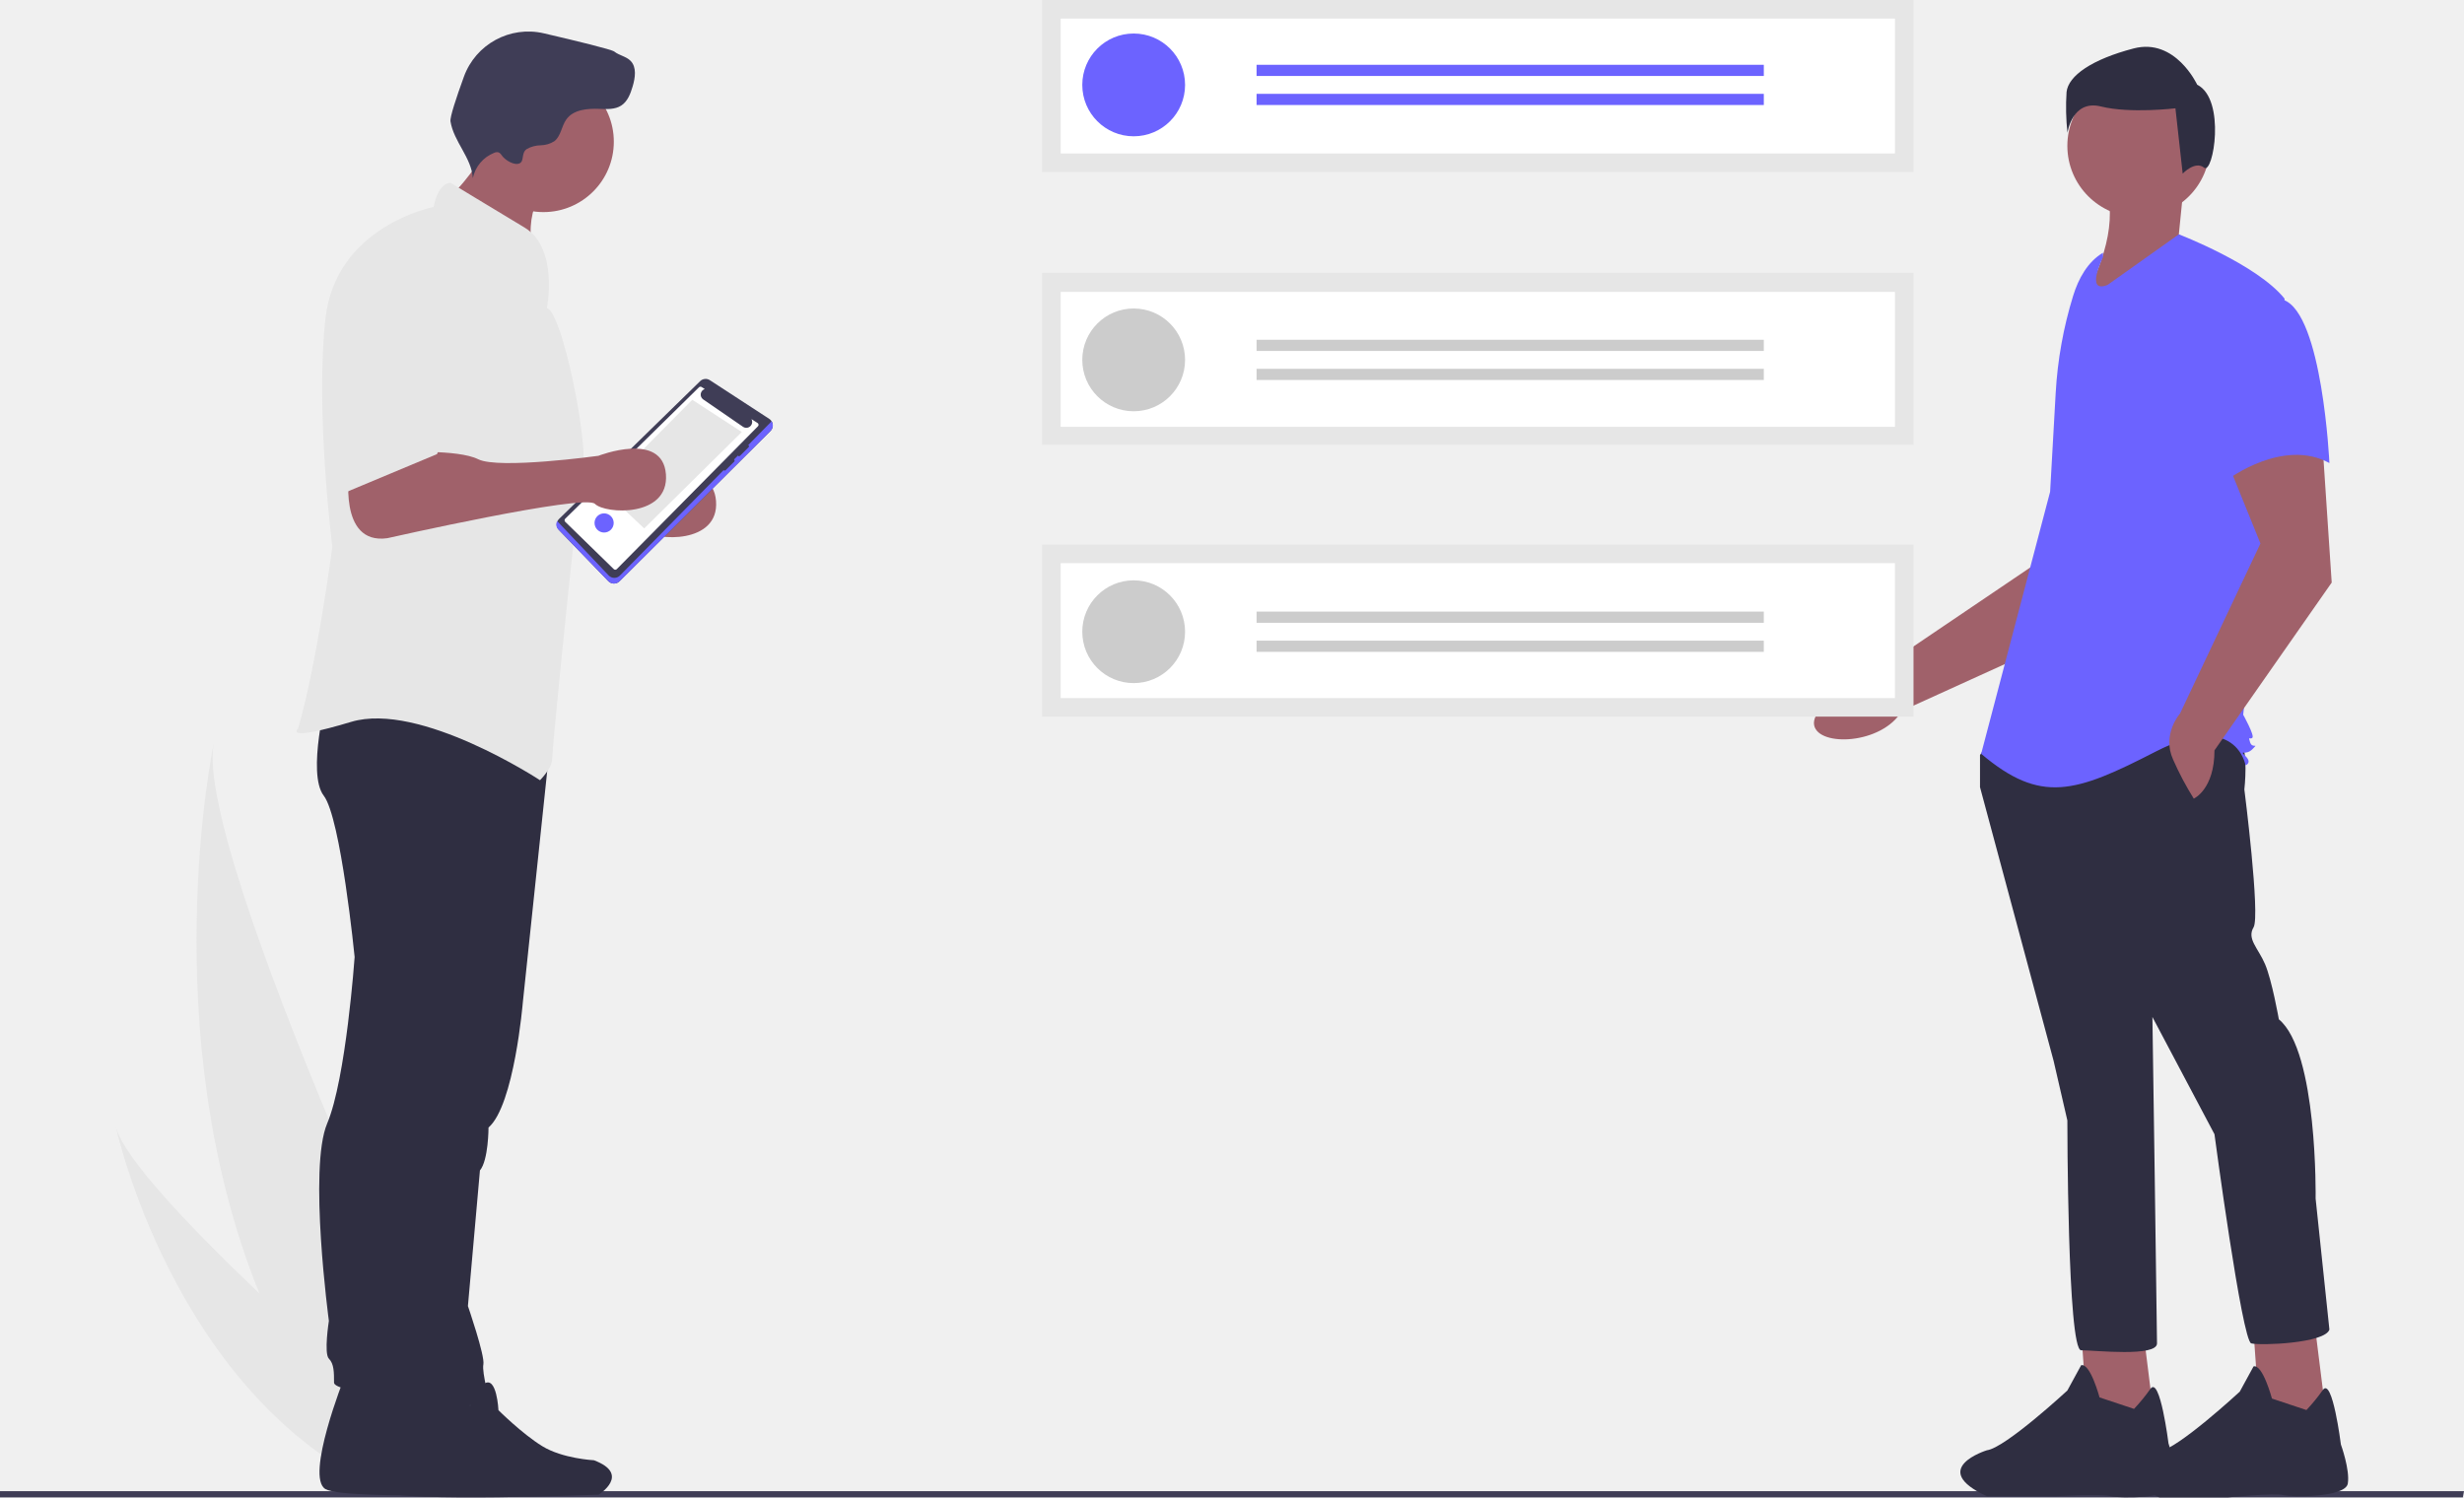
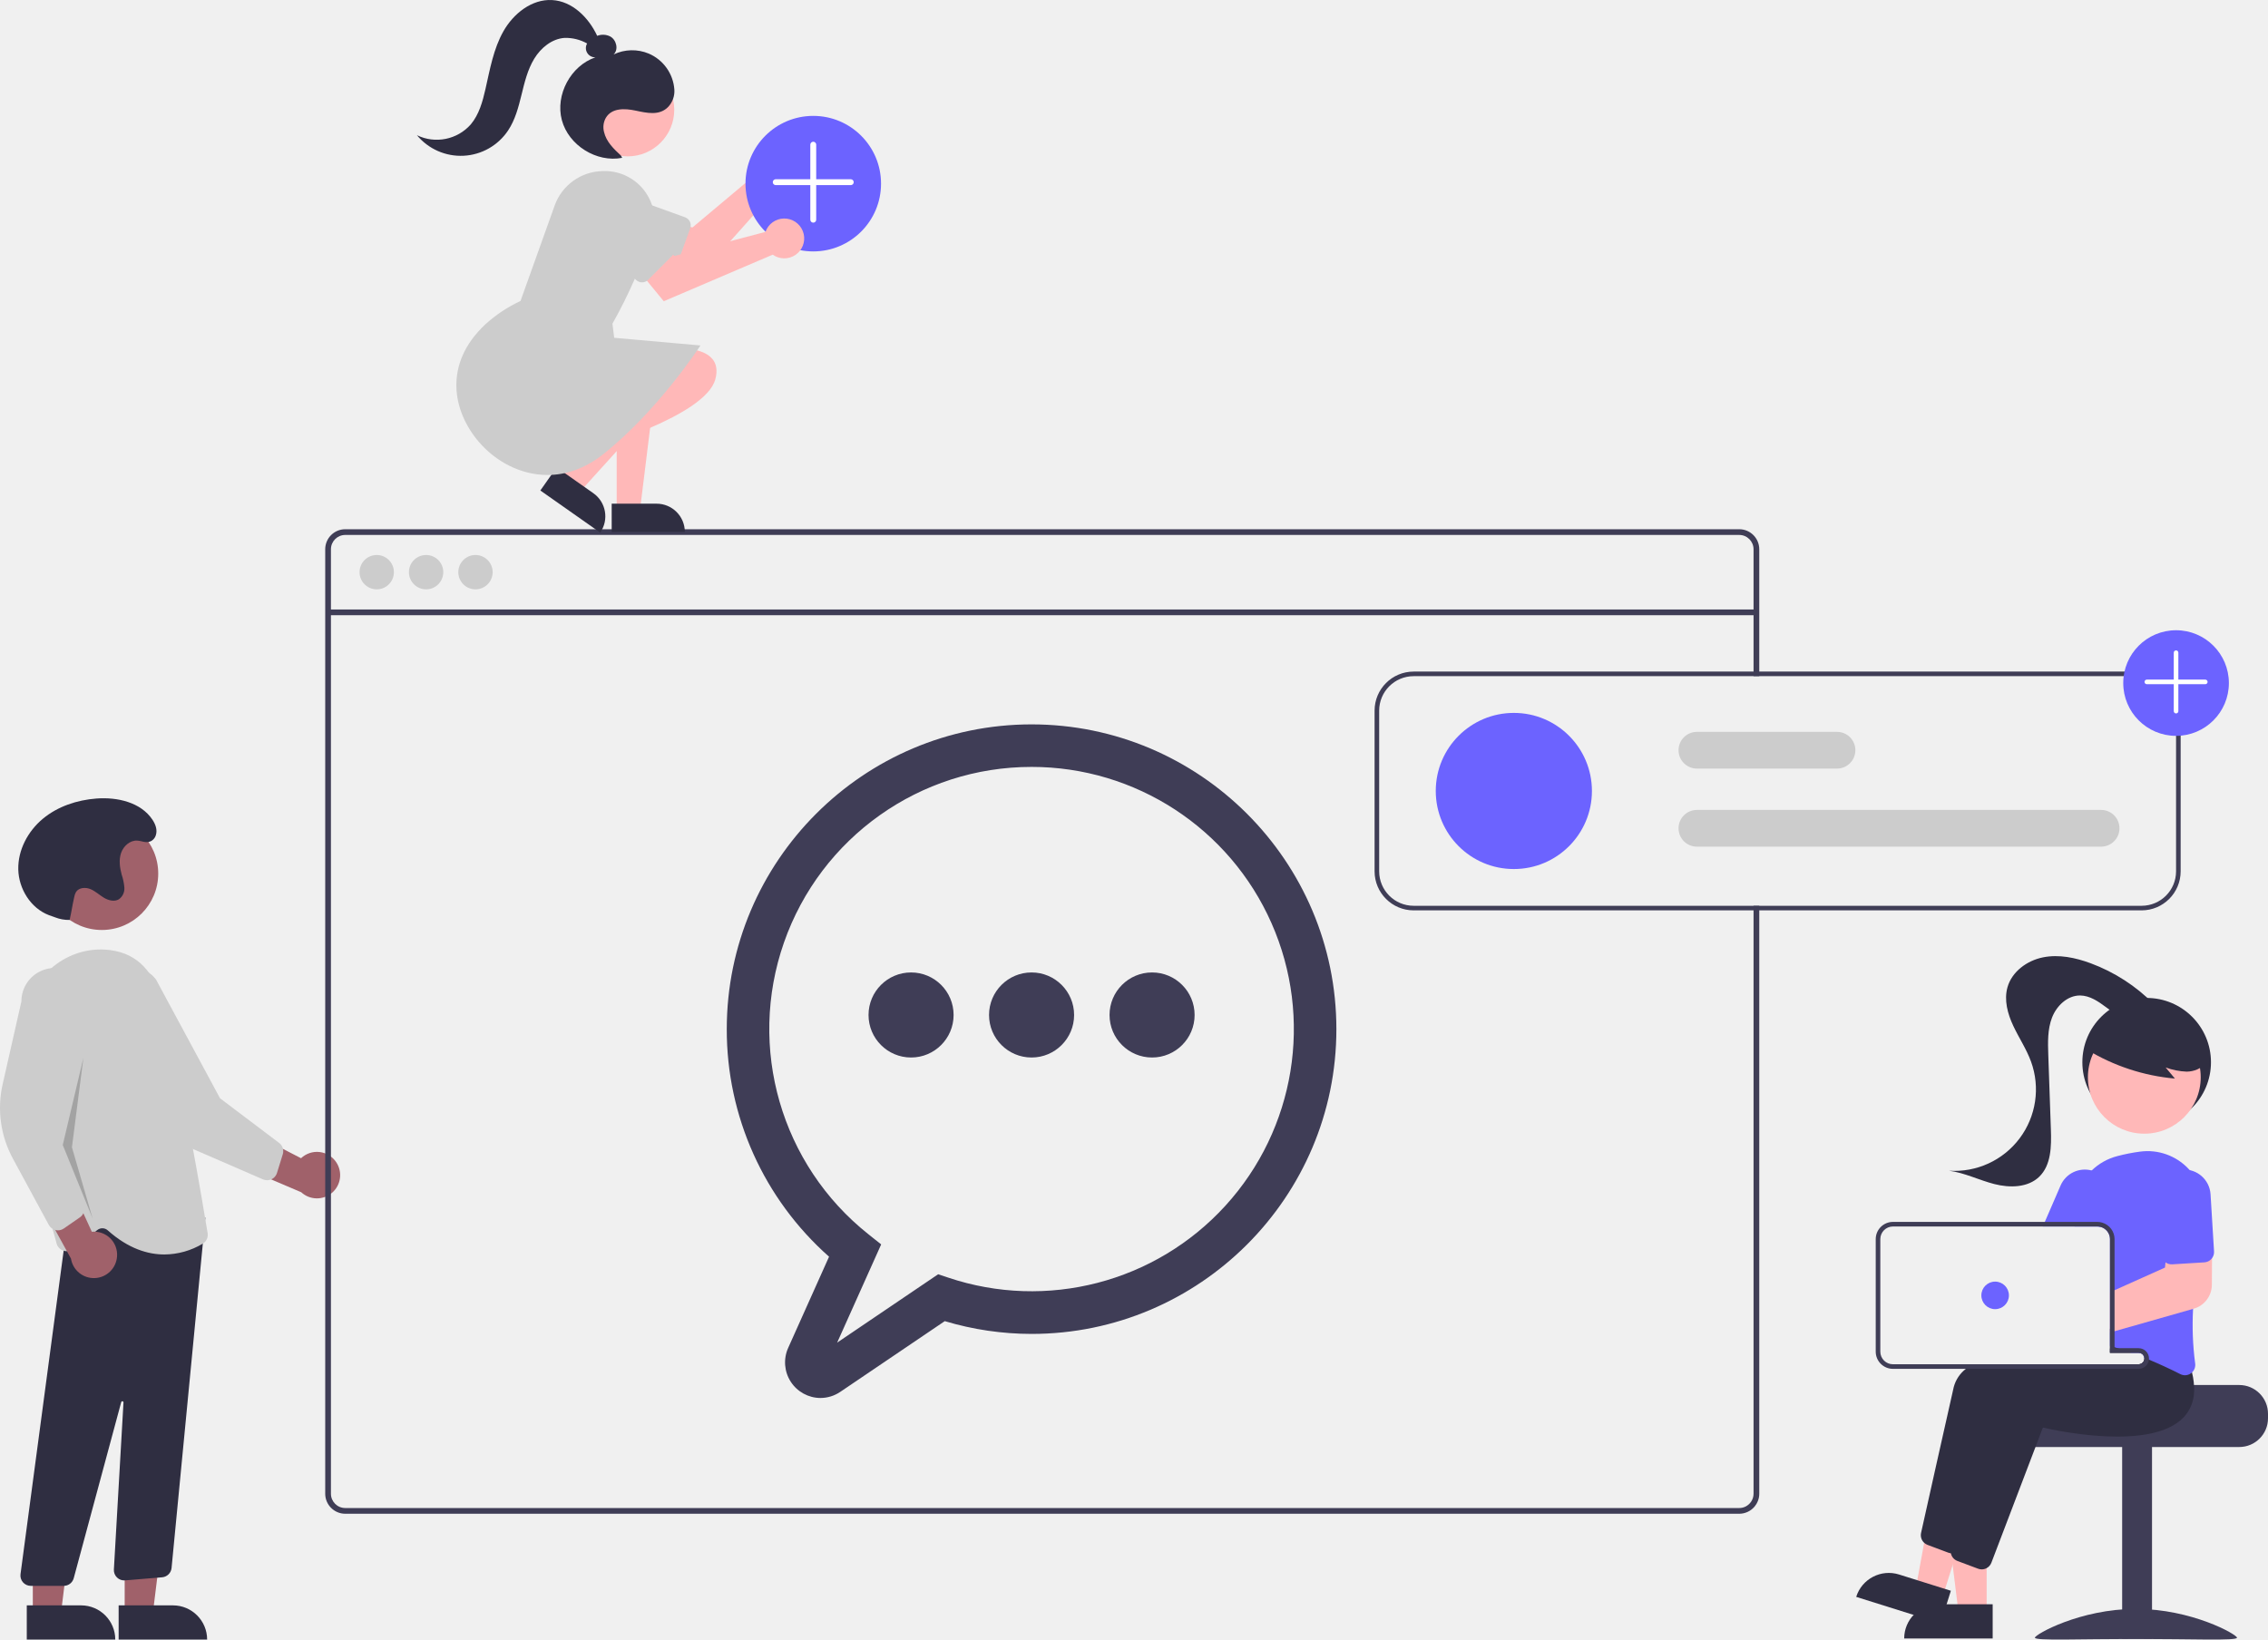
- <svg xmlns="http://www.w3.org/2000/svg" id="a1abe23f-2807-4f9c-a5d8-6f58febb0620" data-name="Layer 1" width="859.476" height="522.353" viewBox="0 0 859.476 522.353">
-   <polygon points="859.08 522.353 0 522.353 0 520.172 859.476 520.172 859.08 522.353" fill="#3f3d56" />
-   <path d="M920.409,364.225l-21.739,43.037-65.001,29.55c-6.942,11.731-28.999,12.629-30.604,5.043-1.8-8.511,26.786-22.209,26.786-22.209L884.219,382.873l4.757-31.657Z" transform="translate(-170.2622 -188.8233)" fill="#a0616a" />
-   <polygon points="747.582 464.215 751.591 496.288 728.338 497.892 725.933 464.215 747.582 464.215" fill="#a0616a" />
-   <path d="M914.637,680.301a62.964,62.964,0,0,0,5.738-7.017c3.332-4.611,6.289,19.044,6.289,19.044s3.207,9.622,2.405,14.433-19.244,4.811-22.451,4.009-19.244,0-19.244,0H863.32c-20.847-9.622,0-16.036,0-16.036,6.415-.802,28.064-20.847,28.064-20.847l4.811-8.82c3.207-.802,6.415,11.226,6.415,11.226Z" transform="translate(-170.2622 -188.8233)" fill="#2f2e41" />
-   <polygon points="807.718 464.616 811.728 496.689 788.475 498.293 786.069 464.616 807.718 464.616" fill="#a0616a" />
-   <path d="M974.773,680.702a62.966,62.966,0,0,0,5.738-7.017c3.332-4.612,6.289,19.044,6.289,19.044s3.207,8.82,2.405,13.631-19.244,4.811-22.451,4.009-19.244.802-19.244.802H923.457c-20.847-9.622,0-16.036,0-16.036,6.415-.802,28.064-20.847,28.064-20.847l4.811-8.82c3.207-.802,6.415,11.226,6.415,11.226Z" transform="translate(-170.2622 -188.8233)" fill="#2f2e41" />
-   <path d="M951.52,446.57c3.207,4.009,1.604,17.64,1.604,17.64s5.613,44.1,3.207,48.11,1.604,7.216,4.009,12.829,4.811,19.244,4.811,19.244c13.631,11.225,12.829,62.542,12.829,62.542l4.811,45.704c-1.604,4.811-24.055,5.613-27.262,4.811s-12.829-72.966-12.829-72.966l-21.649-40.893s1.604,109.048,1.604,113.859-21.649,2.405-26.46,2.405-4.811-80.182-4.811-80.182L886.573,558.825,860.915,463.408V452.183l4.009-5.613S948.313,442.561,951.52,446.57Z" transform="translate(-170.2622 -188.8233)" fill="#2f2e41" />
-   <circle cx="745.978" cy="50.877" r="24.856" fill="#a0616a" />
-   <path d="M903.812,251.326c5.038,11.219,2.055,26.89-8.018,44.1L936.687,276.183l-6.415-5.613,1.604-16.036Z" transform="translate(-170.2622 -188.8233)" fill="#a0616a" />
-   <path d="M903.812,276.985c-5.355,3.184-8.558,9.033-10.397,14.985a142.009,142.009,0,0,0-6.102,33.929l-1.942,34.475-24.055,91.408c20.847,17.64,32.875,13.631,60.938-.802s31.271,4.811,31.271,4.811,2.405-.802,0-3.207,0,0,2.405-2.405,0,0-.802-2.405,0-.802.802-1.604-3.207-8.018-3.207-8.018l6.415-60.137,8.018-84.993c-9.622-12.027-36.884-22.451-36.884-22.451L905.416,288.21c-8.018,3.207-1.604-9.622-1.604-9.622Z" transform="translate(-170.2622 -188.8233)" fill="#6c63ff" />
-   <path d="M980.386,343.937l3.207,48.109-40.893,58.533c0,13.631-7.216,16.838-7.216,16.838a105.991,105.991,0,0,1-7.216-13.631c-4.009-8.82,2.405-16.036,2.405-16.036l28.064-59.335L946.71,348.748Z" transform="translate(-170.2622 -188.8233)" fill="#a0616a" />
-   <path d="M966.755,293.422c13.631,4.811,16.036,56.929,16.036,56.929-16.036-8.82-35.28,5.613-35.28,5.613s-4.009-13.631-8.82-31.271a30.644,30.644,0,0,1,6.415-28.866S953.124,288.611,966.755,293.422Z" transform="translate(-170.2622 -188.8233)" fill="#6c63ff" />
-   <path d="M939.092,247.317c-3.164-2.531-7.481,2.07-7.481,2.07l-2.531-22.783s-15.822,1.899-25.948-.633-11.708,9.177-11.708,9.177a81.263,81.263,0,0,1-.316-14.24c.633-5.696,8.86-11.392,23.416-15.189S936.674,218.377,936.674,218.377C946.8,223.44,942.257,249.849,939.092,247.317Z" transform="translate(-170.2622 -188.8233)" fill="#2f2e41" />
-   <path d="M210.665,581.886C213.398,592.734,236.701,617.131,260.746,640.04c-37.079-91.586-15.95-191.82-15.95-191.82C237.911,487.586,332.269,685.69,332.269,685.69l-21.492,12.673-7.26,10.216C230.738,675.153,210.665,581.886,210.665,581.886Z" transform="translate(-170.2622 -188.8233)" fill="#e6e6e6" />
-   <rect x="363.487" y="189.972" width="303.971" height="60.015" fill="#e6e6e6" />
-   <rect x="363.487" y="95.142" width="303.971" height="60.015" fill="#e6e6e6" />
-   <rect x="363.487" width="303.971" height="60.015" fill="#e6e6e6" />
-   <path d="M540.23,242.358H831.241v-47.054H540.23Z" transform="translate(-170.2622 -188.8233)" fill="#fff" />
-   <path d="M540.23,337.709H831.241V290.655H540.23Z" transform="translate(-170.2622 -188.8233)" fill="#fff" />
-   <path d="M540.23,432.33H831.24v-47.054H540.23Z" transform="translate(-170.2622 -188.8233)" fill="#fff" />
-   <circle cx="395.443" cy="29.618" r="17.926" fill="#6c63ff" />
-   <rect x="438.311" y="22.603" width="176.927" height="3.897" fill="#6c63ff" />
-   <rect x="438.311" y="32.735" width="176.927" height="3.897" fill="#6c63ff" />
-   <circle cx="395.443" cy="125.539" r="17.926" fill="#ccc" />
-   <rect x="438.311" y="118.525" width="176.927" height="3.897" fill="#ccc" />
-   <rect x="438.311" y="128.657" width="176.927" height="3.897" fill="#ccc" />
-   <circle cx="395.443" cy="220.369" r="17.926" fill="#ccc" />
-   <rect x="438.311" y="213.355" width="176.927" height="3.897" fill="#ccc" />
-   <rect x="438.311" y="223.487" width="176.927" height="3.897" fill="#ccc" />
-   <path d="M309.641,361.941s-4.191,26.345,13.172,23.95c0,0,68.855-15.567,72.448-11.975s25.926,4.815,24.761-10.33c-1.169-15.197-23.564-6.435-23.564-6.435s-34.727,4.79-41.912,1.197-27.542-2.395-27.542-2.395Z" transform="translate(-170.2622 -188.8233)" fill="#a0616a" />
-   <path d="M362.186,447.853l-9.547,90.587s-2.994,35.924-11.975,43.708c0,0,0,11.376-2.994,14.969L333.479,644.417s5.987,17.364,5.389,20.357,2.395,12.574,1.796,13.771-28.74,0-28.74,0l5.987-96.397,18.561-134.118Z" transform="translate(-170.2622 -188.8233)" fill="#2f2e41" />
-   <path d="M309.73,673.648s-12.557,31.665-6.005,35.486,75.34,1.092,75.34,1.092,11.465-7.097-1.638-12.011c0,0-10.919-.546-18.016-4.913S344.125,680.746,344.125,680.746s-.546-12.011-4.913-9.281a11.22,11.22,0,0,0-4.913,7.643Z" transform="translate(-170.2622 -188.8233)" fill="#2f2e41" />
-   <path d="M290.369,669.355s-13.771,34.727-6.586,38.918,82.626,1.197,82.626,1.197,12.574-7.784-1.796-13.172c0,0-11.975-.599-19.758-5.389S328.09,677.138,328.09,677.138s-.599-13.172-5.389-10.179a12.305,12.305,0,0,0-5.389,8.382Z" transform="translate(-170.2622 -188.8233)" fill="#2f2e41" />
-   <path d="M346.052,446.623s-6.586,61.67-9.58,74.843a170.289,170.289,0,0,0-3.592,26.345s-.599,19.16-5.987,24.548a16.183,16.183,0,0,0-4.79,11.975s-5.389,60.473-2.395,67.658,7.058,16.519,4.064,21.309-36.995,1.443-36.995-2.149,0-6.586-1.796-8.382,0-13.172,0-13.172-7.185-53.288-.599-68.855,9.58-58.078,9.58-58.078-4.79-48.498-10.777-56.282,1.198-35.326,1.198-35.326Z" transform="translate(-170.2622 -188.8233)" fill="#2f2e41" />
-   <path d="M329.195,255.11c.696,1.586,2.362,2.469,3.879,3.304,8.791,4.843,16.149,11.864,23.399,18.805a27.469,27.469,0,0,1,1.09-18.576c.866-2.004,2-4.159,1.381-6.253a7.784,7.784,0,0,0-3.036-3.633,94.133,94.133,0,0,0-9.259-6.317c-2.242-1.341-6.851-4.912-9.424-4.523-.135,3.476-.206,6.584-1.728,9.832C335.136,248.521,329.461,255.717,329.195,255.11Z" transform="translate(-170.2622 -188.8233)" fill="#a0616a" />
-   <circle cx="189.561" cy="49.438" r="24.548" fill="#a0616a" />
-   <path d="M361.021,296.339s4.191-20.956-7.784-28.141-25.746-15.567-25.746-15.567-4.191-.599-5.987,8.382c0,0-34.128,6.586-37.721,38.918s2.395,79.633,2.395,79.633-5.389,41.313-11.975,63.467c0,0-5.389,4.79,18.561-2.395S358.626,460.993,358.626,460.993s4.191-4.191,4.191-7.185,8.981-94.002,10.777-102.385S366.409,297.537,361.021,296.339Z" transform="translate(-170.2622 -188.8233)" fill="#e6e6e6" />
-   <path d="M354.038,240.79a10.237,10.237,0,0,1,4.815-1.282,9.162,9.162,0,0,0,4.763-1.419c2.319-1.78,2.489-5.221,4.185-7.602,2.456-3.447,7.356-3.862,11.585-3.689,2.587.105,5.372.26,7.55-1.139,2.236-1.436,3.25-4.142,4.004-6.691.892-3.014,1.468-6.699-.741-8.934-1.534-1.552-3.956-1.859-5.66-3.222-.922-.738-13.116-3.7-24.562-6.363a23.925,23.925,0,0,0-27.905,15.144c-2.643,7.268-4.908,14.097-4.674,15.572,1.119,7.059,7.362,12.671,7.792,19.805a12.158,12.158,0,0,1,7.421-8.824,2.322,2.322,0,0,1,1.512-.183c.62.198.983.818,1.374,1.338,1.026,1.363,4.248,3.432,6.074,2.465C353.203,244.901,351.983,242.184,354.038,240.79Z" transform="translate(-170.2622 -188.8233)" fill="#3f3d56" />
-   <path d="M365.263,369.854a2.731,2.731,0,0,0-.056,3.842l17.262,17.866a2.725,2.725,0,0,0,3.882.037l52.674-52.446a2.725,2.725,0,0,0-.436-4.214l-20.713-13.491a2.709,2.709,0,0,0-3.391.334Z" transform="translate(-170.2622 -188.8233)" fill="#3f3d56" />
-   <path d="M439.387,335.737a2.743,2.743,0,0,1-.361.445l-52.55,53.437a2.725,2.725,0,0,1-3.882-.037l-17.634-18.609a2.713,2.713,0,0,1-.322-.406,2.445,2.445,0,0,0,.57,3.131l17.262,17.866a2.725,2.725,0,0,0,3.882.037l52.674-52.446a2.726,2.726,0,0,0,.361-3.417Z" transform="translate(-170.2622 -188.8233)" fill="#6c63ff" />
-   <path d="M434.51,336.383l-2.144-1.367a2.042,2.042,0,0,1-2.939,2.682l-13.871-9.536a2.041,2.041,0,0,1,.54-3.629l-1.104-.704a.743.743,0,0,0-.928.104l-46.663,45.857a.743.743,0,0,0,.019,1.063l16.947,16.513a.743.743,0,0,0,1.034-.014l49.235-49.816A.743.743,0,0,0,434.51,336.383Z" transform="translate(-170.2622 -188.8233)" fill="#fff" />
-   <polygon points="210.391 170.841 224.706 184.338 258.754 150.698 241.474 139.451 210.391 170.841" fill="#e6e6e6" />
-   <path d="M427.693,347.823a.507.507,0,0,0,.701,0l2.978-2.978a.496.496,0,0,0,0-.701.507.507,0,0,0-.701,0l-2.978,2.978a.496.496,0,0,0,0,.701Z" transform="translate(-170.2622 -188.8233)" fill="#3f3d56" />
-   <path d="M422.677,352.839a.496.496,0,0,0,.701,0l2.978-2.978a.495.495,0,0,0-.701-.701l-2.978,2.978A.496.496,0,0,0,422.677,352.839Z" transform="translate(-170.2622 -188.8233)" fill="#3f3d56" />
-   <circle cx="210.722" cy="182.426" r="3.344" fill="#6c63ff" />
-   <path d="M292.165,352.621s-4.191,26.345,13.172,23.95c0,0,68.855-15.567,72.448-11.975s25.926,4.815,24.761-10.33c-1.169-15.197-23.564-6.435-23.564-6.435s-34.727,4.79-41.912,1.197-27.542-2.395-27.542-2.395Z" transform="translate(-170.2622 -188.8233)" fill="#a0616a" />
-   <path d="M316.714,269.396s-26.943,2.994-26.943,41.912V361.003l32.931-13.771s13.771-32.332,12.574-41.313S334.676,270.593,316.714,269.396Z" transform="translate(-170.2622 -188.8233)" fill="#e6e6e6" />
+ <svg xmlns="http://www.w3.org/2000/svg" id="ae7a9edd-cd64-4e9d-bfd2-214d077cf3c5" data-name="Layer 1" width="987.587" height="714.028" viewBox="0 0 987.587 714.028">
+   <path d="M252.615,599.14a10.056,10.056,0,0,0-15.32-1.744l-31.754-16.39,1.974,18.464,29.852,12.734a10.11,10.11,0,0,0,15.249-13.064Z" transform="translate(-106.2065 -92.98608)" fill="#a0616a" />
+   <path d="M224.395,606.572a4.505,4.505,0,0,1-3.669.039L190.564,593.527a46.373,46.373,0,0,1-23.462-22.698l-15.857-33.471a14.497,14.497,0,1,1,22.901-17.781l27.873,51.714,25.737,19.442a4.515,4.515,0,0,1,1.587,4.921l-2.526,8.159a4.506,4.506,0,0,1-1.524,2.211A4.455,4.455,0,0,1,224.395,606.572Z" transform="translate(-106.2065 -92.98608)" fill="#ccc" />
+   <circle cx="44.34" cy="380.447" r="24.561" fill="#a0616a" />
+   <polygon points="54.289 702.644 66.548 702.643 72.381 655.355 54.286 655.356 54.289 702.644" fill="#a0616a" />
+   <path d="M157.868,792.126h38.531a0,0,0,0,1,0,0V807.013a0,0,0,0,1,0,0H172.755a14.887,14.887,0,0,1-14.887-14.887v0A0,0,0,0,1,157.868,792.126Z" transform="translate(248.097 1506.145) rotate(179.9974)" fill="#2f2e41" />
+   <polygon points="14.289 702.644 26.548 702.643 32.381 655.355 14.286 655.356 14.289 702.644" fill="#a0616a" />
+   <path d="M117.868,792.126h38.531a0,0,0,0,1,0,0V807.013a0,0,0,0,1,0,0H132.755a14.887,14.887,0,0,1-14.887-14.887v0a0,0,0,0,1,0,0Z" transform="translate(168.097 1506.147) rotate(179.9974)" fill="#2f2e41" />
+   <path d="M116.214,782.094a4.499,4.499,0,0,1-1.075-3.559l21.465-160.985,53.329,9.057,5.691-3.415L180.906,775.936a4.512,4.512,0,0,1-4.096,3.964l-16.148,1.346a4.499,4.499,0,0,1-4.866-4.742l4.181-72.742a.5.5,0,0,0-.982-.16l-20.683,76.7a4.508,4.508,0,0,1-4.345,3.329H119.6A4.498,4.498,0,0,1,116.214,782.094Z" transform="translate(-106.2065 -92.98608)" fill="#2f2e41" />
+   <path d="M153.147,628.819a3.533,3.533,0,0,0-4.516-.188l-10.662,8.293a4.496,4.496,0,0,1-7.087-2.307c-5.23-18.315-17.078-64.418-14.159-96.866,1.655-18.393,17.537-32.371,35.405-31.198,12.216.814,20.252,7.861,23.886,20.944,8.923,32.122,18.728,91.044,20.603,102.53a4.48,4.48,0,0,1-2.136,4.589,32.939,32.939,0,0,1-16.692,4.697C170.669,639.313,162.132,636.834,153.147,628.819Z" transform="translate(-106.2065 -92.98608)" fill="#ccc" />
+   <path d="M157.17,640.245a10.056,10.056,0,0,0-10.979-10.827l-14.872-32.493-9.842,15.747,15.631,28.442a10.11,10.11,0,0,0,20.061-.869Z" transform="translate(-106.2065 -92.98608)" fill="#a0616a" />
+   <path d="M130.377,628.678a4.505,4.505,0,0,1-2.911-2.233L111.807,597.536a46.374,46.374,0,0,1-4.454-32.339l8.178-36.123a14.497,14.497,0,1,1,28.993.142l-9.981,57.893,8.254,31.181a4.515,4.515,0,0,1-1.789,4.852l-7.023,4.861a4.506,4.506,0,0,1-2.564.8A4.455,4.455,0,0,1,130.377,628.678Z" transform="translate(-106.2065 -92.98608)" fill="#ccc" />
+   <polygon points="36.325 460.644 27.325 498.644 40.325 530.644 31.325 499.644 36.325 460.644" opacity="0.2" />
+   <path d="M136.531,493.63a16.539,16.539,0,0,1-6.388-1.156c-.894-.345-1.822-.628-2.715-.973-7.882-3.045-13.074-11.439-13.26-19.886s4.189-16.646,10.685-22.05,14.91-8.177,23.335-8.819c9.075-.691,19.294,1.61,24.365,9.168,1.35,2.012,2.294,4.453,1.494,6.882a4.404,4.404,0,0,1-1.241,1.906c-2.265,2.015-4.522.5-6.831.366-3.173-.184-6.023,2.385-7.048,5.394s-.573,6.322.254,9.391a23.459,23.459,0,0,1,1.183,5.71,5.741,5.741,0,0,1-2.379,5.055c-1.983,1.199-4.587.505-6.571-.692s-3.698-2.86-5.842-3.741-5.022-.685-6.27,1.267a6.935,6.935,0,0,0-.793,2.289c-1.118,5.095-.861,4.795-1.98,9.89Z" transform="translate(-106.2065 -92.98608)" fill="#2f2e41" />
+   <path d="M863.54,323.466h-607a8.728,8.728,0,0,0-8.72,8.72v411.32a8.728,8.728,0,0,0,8.72,8.72h607a8.712,8.712,0,0,0,6.63-3.06,2.04,2.04,0,0,0,.19-.24,8.165,8.165,0,0,0,1.25-2.11,8.499,8.499,0,0,0,.66-3.31v-256.05h-2.49v256.05a6.179,6.179,0,0,1-1.03,3.42,6.453,6.453,0,0,1-2.36,2.12,6.182,6.182,0,0,1-2.85.69h-607a6.238,6.238,0,0,1-6.23-6.23v-411.32a6.238,6.238,0,0,1,6.23-6.23h607a6.239,6.239,0,0,1,6.24,6.23v55.27H872.27v-55.27A8.729,8.729,0,0,0,863.54,323.466Z" transform="translate(-106.2065 -92.98608)" fill="#3f3d56" />
+   <rect x="142.855" y="265.433" width="621.957" height="2.493" fill="#3f3d56" />
+   <circle cx="164.044" cy="249.18" r="7.478" fill="#ccc" />
+   <circle cx="185.544" cy="249.18" r="7.478" fill="#ccc" />
+   <circle cx="207.045" cy="249.18" r="7.478" fill="#ccc" />
+   <path d="M463.463,701.81a15.479,15.479,0,0,1-14.066-21.782l17.816-39.75a131.986,131.986,0,0,1-44.541-99.096c0-73.185,59.541-132.727,132.727-132.727s132.727,59.542,132.727,132.727S628.584,673.91,555.398,673.91a131.985,131.985,0,0,1-37.798-5.567l-45.47,30.782A15.433,15.433,0,0,1,463.463,701.81ZM555.398,426.976a114.141,114.141,0,0,0-71.106,203.479l5.613,4.476-19.17,42.773,43.991-29.782,4.344,1.459A114.175,114.175,0,1,0,555.398,426.976Z" transform="translate(-106.2065 -92.98608)" fill="#3f3d56" />
+   <circle cx="449.192" cy="442.024" r="18.52" fill="#3f3d56" />
+   <circle cx="396.718" cy="442.024" r="18.52" fill="#3f3d56" />
+   <circle cx="501.665" cy="442.024" r="18.52" fill="#3f3d56" />
+   <path d="M1021.118,461.708h-176a8,8,0,1,1,0-16h176a8,8,0,0,1,0,16Z" transform="translate(-106.2065 -92.98608)" fill="#ccc" />
+   <path d="M906.118,427.708h-61a8,8,0,1,1,0-16h61a8,8,0,0,1,0,16Z" transform="translate(-106.2065 -92.98608)" fill="#ccc" />
+   <circle cx="659.195" cy="344.47" r="34" fill="#6c63ff" />
+   <path d="M1038.76,385.456h-317a17.024,17.024,0,0,0-17,17v70a17.024,17.024,0,0,0,17,17h317a17.024,17.024,0,0,0,17-17v-70A17.024,17.024,0,0,0,1038.76,385.456Zm15,87a15.018,15.018,0,0,1-15,15h-317a15.018,15.018,0,0,1-15-15v-70a15.018,15.018,0,0,1,15-15h317a15.018,15.018,0,0,1,15,15Z" transform="translate(-106.2065 -92.98608)" fill="#3f3d56" />
+   <circle cx="947.554" cy="297.47" r="23" fill="#6c63ff" />
+   <path d="M1053.053,403.391a.996.996,0,0,1-.293-.707V377.228a1.0 1,0,1,1,2,0V402.684a1,1,0,0,1-1.707.707Z" transform="translate(-106.2065 -92.98608)" fill="#fff" />
+   <path d="M1040.325,390.663a1,1,0,0,1,.707-1.707h25.456a1.0 1,0,1,1,0,2h-25.456A.996.996,0,0,1,1040.325,390.663Z" transform="translate(-106.2065 -92.98608)" fill="#fff" />
+   <path d="M1081.294,696.163h-48.01c0,1.38-49.48,2.5-49.48,2.5a12.86,12.86,0,0,0-2.11,2,12.41,12.41,0,0,0-2.9,8v2a12.505,12.505,0,0,0,12.5,12.5h90a12.511,12.511,0,0,0,12.5-12.5v-2A12.517,12.517,0,0,0,1081.294,696.163Z" transform="translate(-106.2065 -92.98608)" fill="#3f3d56" />
+   <rect x="924.082" y="629.68" width="13" height="84" fill="#3f3d56" />
+   <path d="M1080.289,806.209c0,1.405-19.699.543-44,.543s-44,.861-44-.543,19.699-12.543,44-12.543S1080.289,804.805,1080.289,806.209Z" transform="translate(-106.2065 -92.98608)" fill="#3f3d56" />
+   <circle cx="934.753" cy="462.608" r="28" fill="#2f2e41" />
+   <polygon points="865.073 702.175 852.813 702.174 846.98 654.886 865.075 654.887 865.073 702.175" fill="#ffb8b8" />
+   <path d="M844.056,698.671h23.644a0,0,0,0,1,0,0v14.887a0,0,0,0,1,0,0H829.169a0,0,0,0,1,0,0v0A14.887,14.887,0,0,1,844.056,698.671Z" fill="#2f2e41" />
+   <polygon points="845.935 695.332 834.238 691.661 842.83 644.796 860.094 650.214 845.935 695.332" fill="#ffb8b8" />
+   <path d="M930.708,779.653H954.352a0,0,0,0,1,0,0v14.887a0,0,0,0,1,0,0H915.821a0,0,0,0,1,0,0v0A14.887,14.887,0,0,1,930.708,779.653Z" transform="translate(172.3638 -336.8571) rotate(17.42262)" fill="#2f2e41" />
+   <path d="M1048.46,687.965a37.872,37.872,0,0,0-1.52-7.02l-2.29-2.88-5.96-7.48-.26.01c-.44.02-2.271.12-5.1.34h-.03c-1.75.14-3.89.32-6.32.55-.64.07-1.31.13-2,.2v10.44h12.5a2.504,2.504,0,0,1,2.48,2.18c.01.11.02.21.02.32a2.501,2.501,0,0,1-2.5,2.5h-72.6a28.404,28.404,0,0,0-2.66,2,14.882,14.882,0,0,0-5.25,7.86c-4.24,18.64-11.97,53.4-14.25,63.61a4.538,4.538,0,0,0,1.35,4.28,4.436,4.436,0,0,0,1.47.91l9.02,3.38a4.792,4.792,0,0,0,1.15.27c.05,0,.09.01.14.01a2.614,2.614,0,0,0,.28.01,4.532,4.532,0,0,0,4.21-2.9l7.12-18.68,10.97-28.8,4.34-11.39c5.03,1.18,47.23,10.52,61.36-4.53a16.068,16.068,0,0,0,3.24-5.11A20.802,20.802,0,0,0,1048.46,687.965Z" transform="translate(-106.2065 -92.98608)" fill="#2f2e41" />
+   <path d="M1060.7,690.685c-.22-.89-.47-1.81-.76-2.74l-8.25-10.36-.26.01c-.52.03-2.99.16-6.78.47-4.3.36-10.31.94-17.06,1.85-.2.02-.41.05-.61.08-.66.09-1.33.18-2,.28v1.85h12.5a2.504,2.504,0,0,1,2.48,2.18c.01.11.02.21.02.32a2.501,2.501,0,0,1-2.5,2.5H993.3c-1.93.63-3.79,1.29-5.57,2-9.34,3.7-16.33,8.55-17.76,14.86-.48,2.12-1.01,4.45-1.57,6.93-2.08,9.22-4.61,20.51-6.9,30.77v.01c-.47,2.12-.94,4.18-1.39,6.18-1.91,8.6-3.53,15.89-4.39,19.72-.02.11-.04.21-.06.32v.02a4.667,4.667,0,0,0,.28,2.29l.01.01v.01a4.43,4.43,0,0,0,1.3,1.79,4.593,4.593,0,0,0,1.29.75l9.02,3.38a4.58,4.58,0,0,0,1.57.29,4.435,4.435,0,0,0,2.15-.55,4.501,4.501,0,0,0,2.06-2.35l19.42-50.96,3.01-7.91c5.03,1.18,47.23,10.51,61.36-4.53a16.891,16.891,0,0,0,4.48-11.07A29.687,29.687,0,0,0,1060.7,690.685Z" transform="translate(-106.2065 -92.98608)" fill="#2f2e41" />
+   <path d="M1059.59,602.465c-.16-.19-.33-.38-.51-.56a24.472,24.472,0,0,0-20.97-7.39,79.362,79.362,0,0,0-9.91,1.95,24.981,24.981,0,0,0-11.18,6.27,24.414,24.414,0,0,0-7.41,18.2c.04,1.37.05,2.77.03,4.19,0,.66-.01,1.33-.02,2h9.86a5.32,5.32,0,0,1,1.27.15,5.511,5.511,0,0,1,4.23,5.35v46.52c.67.19,1.34.38,2,.58.21.07.41.13.61.19.23.07.46.14.68.21q3.045.945,5.95,2h3.26a2.504,2.504,0,0,1,2.48,2.18c.68.27,1.34.54,1.99.81,2.31.96,4.5,1.92,6.51,2.85,2.71,1.24,5.12,2.42,7.14,3.45a4.587,4.587,0,0,0,2.05.5,4.404,4.404,0,0,0,2.6-.86,5.529,5.529,0,0,0,.45-.37,4.505,4.505,0,0,0,1.37-3.98,128.086,128.086,0,0,1-.9-23.7c.28-6.65.88-13.47,1.66-20.06.42-3.57.89-7.07,1.38-10.44.47-3.22.97-6.31,1.46-9.23A24.607,24.607,0,0,0,1059.59,602.465Z" transform="translate(-106.2065 -92.98608)" fill="#6c63ff" />
+   <path d="M1018.6,603.285a11.859,11.859,0,0,0-1.58-.55,11.499,11.499,0,0,0-13.54,6.53l-6.87,15.86-.86,2h23.73a5.32,5.32,0,0,1,1.27.15l.8-1.85,3.04-7.02A11.511,11.511,0,0,0,1018.6,603.285Z" transform="translate(-106.2065 -92.98608)" fill="#6c63ff" />
+   <circle cx="933.729" cy="469.16" r="24.561" fill="#ffb8b8" />
+   <path d="M1014.933,550.079a88.591,88.591,0,0,0,38.326,12.628l-4.04-4.841a29.688,29.688,0,0,0,9.171,1.821c3.13-.049,6.41-1.254,8.186-3.832a9.342,9.342,0,0,0,.625-8.63,17.694,17.694,0,0,0-5.566-6.96,33.139,33.139,0,0,0-30.844-5.512,19.806,19.806,0,0,0-9.212,5.909c-2.328,2.872-6.811,5.432-5.619,8.932Z" transform="translate(-106.2065 -92.98608)" fill="#2f2e41" />
+   <path d="M1044.066,530.258a75.485,75.485,0,0,0-27.463-17.759c-6.639-2.459-13.865-3.979-20.805-2.582s-13.504,6.198-15.44,13.008c-1.583,5.568.052,11.564,2.509,16.806s5.738,10.102,7.725,15.54a35.468,35.468,0,0,1-35.689,47.562c6.819.914,13.105,4.119,19.771,5.825s14.533,1.59,19.486-3.185c5.241-5.052,5.346-13.267,5.092-20.542q-.565-16.222-1.13-32.445c-.192-5.515-.356-11.208,1.633-16.356s6.716-9.656,12.235-9.609c4.183.035,7.884,2.569,11.239,5.068s6.904,5.165,11.071,5.536,8.923-2.711,8.611-6.883Z" transform="translate(-106.2065 -92.98608)" fill="#2f2e41" />
+   <path d="M1064.21,632.505l-14.02.38-1.02,9.85-.23,2.28-21.96,9.86-2,.9v17.53l2-.57,6.32-1.8h.03l27.84-7.93.32-.09a10.879,10.879,0,0,0,7.86-10.35l.07-11.63.06-8.57Z" transform="translate(-106.2065 -92.98608)" fill="#ffb8b8" />
+   <path d="M1068.77,613.025a11.502,11.502,0,0,0-22.96,1.41l1.53,24.96a4.486,4.486,0,0,0,1.83,3.34,4.435,4.435,0,0,0,2.94.87l10.72-.66,3.25-.2a4.385,4.385,0,0,0,3.1-1.51,3.137,3.137,0,0,0,.24-.3,4.469,4.469,0,0,0,.88-2.96Z" transform="translate(-106.2065 -92.98608)" fill="#6c63ff" />
+   <path d="M1028.27,680.125h-1.29v-.13c-.66.09-1.33.18-2,.28v1.85h9.24Q1031.31,681.075,1028.27,680.125Zm0,0h-1.29v-.13c-.66.09-1.33.18-2,.28v1.85h9.24Q1031.31,681.075,1028.27,680.125Zm9.21,0h-10.5v-47.5a7.511,7.511,0,0,0-5.43-7.2,7.051,7.051,0,0,0-2.07-.3h-89a7.509,7.509,0,0,0-7.5,7.5v49a7.503,7.503,0,0,0,7.5,7.5h107a4.505,4.505,0,0,0,4.47-4.01,3.903,3.903,0,0,0,.03-.49A4.507,4.507,0,0,0,1037.48,680.125Zm2.5,4.5a2.501,2.501,0,0,1-2.5,2.5h-107a5.503,5.503,0,0,1-5.5-5.5v-49a5.503,5.503,0,0,1,5.5-5.5h89a5.32,5.32,0,0,1,1.27.15,5.511,5.511,0,0,1,4.23,5.35v49.5h12.5a2.504,2.504,0,0,1,2.48,2.18C1039.97,684.415,1039.98,684.515,1039.98,684.625Zm-11.71-4.5h-1.29v-.13c-.66.09-1.33.18-2,.28v1.85h9.24Q1031.31,681.075,1028.27,680.125Z" transform="translate(-106.2065 -92.98608)" fill="#3f3d56" />
+   <circle cx="868.77" cy="564.141" r="6" fill="#6c63ff" />
+   <path d="M439.06,164.354a8.701,8.701,0,0,0,.041,1.37l-31.402,26.354-9.364-3.391-6.964,13.464,20.474,9.745,34.33-38.524a8.676,8.676,0,1,0-7.114-9.018Z" transform="translate(-106.2065 -92.98608)" fill="#ffb8b8" />
+   <path d="M396.945,208.609l-30.324-10.945a11.159,11.159,0,1,1,7.577-20.993l30.324,10.945a3.719,3.719,0,0,1,2.236,4.761l-5.051,13.996a3.725,3.725,0,0,1-4.762,2.236Z" transform="translate(-106.2065 -92.98608)" fill="#ccc" />
+   <polygon points="268.53 222.252 278.664 222.251 283.485 183.161 268.528 183.162 268.53 222.252" fill="#ffb8b8" />
+   <path d="M372.565,312.342h31.851a0,0,0,0,1,0,0v12.306a0,0,0,0,1,0,0H384.871a12.306,12.306,0,0,1-12.306-12.306v0A0,0,0,0,1,372.565,312.342Z" transform="translate(670.7879 543.9854) rotate(179.9974)" fill="#2f2e41" />
+   <polygon points="243.484 209.16 251.774 214.989 278.202 185.786 265.967 177.184 243.484 209.16" fill="#ffb8b8" />
+   <path d="M342.143,304.569h31.851a0,0,0,0,1,0,0v12.306a0,0,0,0,1,0,0H354.448a12.306,12.306,0,0,1-12.306-12.306v0a0,0,0,0,1,0,0Z" transform="translate(366.0605 677.8653) rotate(-144.8891)" fill="#2f2e41" />
+   <path d="M396.912,244.822s25.291-2.984,20.751,13.428-55.121,30.585-55.121,30.585Z" transform="translate(-106.2065 -92.98608)" fill="#ffb8b8" />
+   <circle cx="273.298" cy="47.794" r="20.303" fill="#ffb8b8" />
+   <path d="M314.757,285.474c-11.553-13.452-15.595-34.098,2.828-51.269a60.725,60.725,0,0,1,15.28-10.147l14.849-41.525a22.628,22.628,0,0,1,20.911-15.042,21.655,21.655,0,0,1,21.007,13.509,18.796,18.796,0,0,1,.583,13.312,213.825,213.825,0,0,1-17.325,39.64l.768,6.142,37.532,3.336-.35.569c-.183.297-18.551,28.284-42.05,46.861-8.035,6.352-16.343,8.984-24.185,8.983C332.713,299.843,321.898,293.789,314.757,285.474Z" transform="translate(-106.2065 -92.98608)" fill="#ccc" />
+   <path d="M311.215,147.149c3.592-4.28,5.133-9.879,6.372-15.327,1.961-8.621,3.478-17.535,7.835-25.228,4.356-7.693,12.363-14.067,21.191-13.582,8.777.482,15.874,7.544,19.64,15.579a6.987,6.987,0,0,1,5.674.274c2.715,1.487,3.73,5.712,1.47,7.828a18.757,18.757,0,0,1,15.274-.381,18.463,18.463,0,0,1,11.184,15.668,10.066,10.066,0,0,1-2.676,7.552c-3.895,4.01-9.405,2.627-14.304,1.605-4.627-.965-10.263-1.225-12.87,3.183a8.263,8.263,0,0,0-.804,6.039c.999,4.401,4.257,7.467,7.418,10.401l.517.96c-11.162,2.177-23.35-5.446-26.278-16.435s3.851-23.665,14.616-27.331h0a4.025,4.025,0,0,1-3.614-6.032,19.136,19.136,0,0,0-9.767-2.437c-5.56.365-10.372,4.323-13.266,9.085-2.894,4.762-4.204,10.289-5.532,15.701-1.327,5.412-2.764,10.928-5.858,15.562a24.765,24.765,0,0,1-39.678,2.035A19.764,19.764,0,0,0,311.215,147.149Z" transform="translate(-106.2065 -92.98608)" fill="#2f2e41" />
+   <circle cx="354.129" cy="79.982" r="29.512" fill="#6c63ff" />
+   <path d="M459.428,189.565a1.278,1.278,0,0,1-.376-.907v-32.663a1.283,1.283,0,0,1,2.566,0v32.663a1.283,1.283,0,0,1-2.19.907Z" transform="translate(-106.2065 -92.98608)" fill="#fff" />
+   <path d="M443.096,173.234a1.283,1.283,0,0,1,.907-2.19h32.663a1.283,1.283,0,1,1,0,2.566h-32.663A1.278,1.278,0,0,1,443.096,173.234Z" transform="translate(-106.2065 -92.98608)" fill="#fff" />
+   <path d="M440.077,192.707a8.703,8.703,0,0,0-.545,1.257l-39.626,10.508-7.035-7.049-12.026,9.227,14.39,17.523,47.449-20.279a8.676,8.676,0,1,0-2.606-11.187Z" transform="translate(-106.2065 -92.98608)" fill="#ffb8b8" />
+   <path d="M383.146,214.865l-22.796-22.796A11.159,11.159,0,1,1,376.131,176.287l22.796,22.796a3.719,3.719,0,0,1,0,5.26l-10.521,10.522a3.725,3.725,0,0,1-5.261,0Z" transform="translate(-106.2065 -92.98608)" fill="#ccc" />
</svg>
